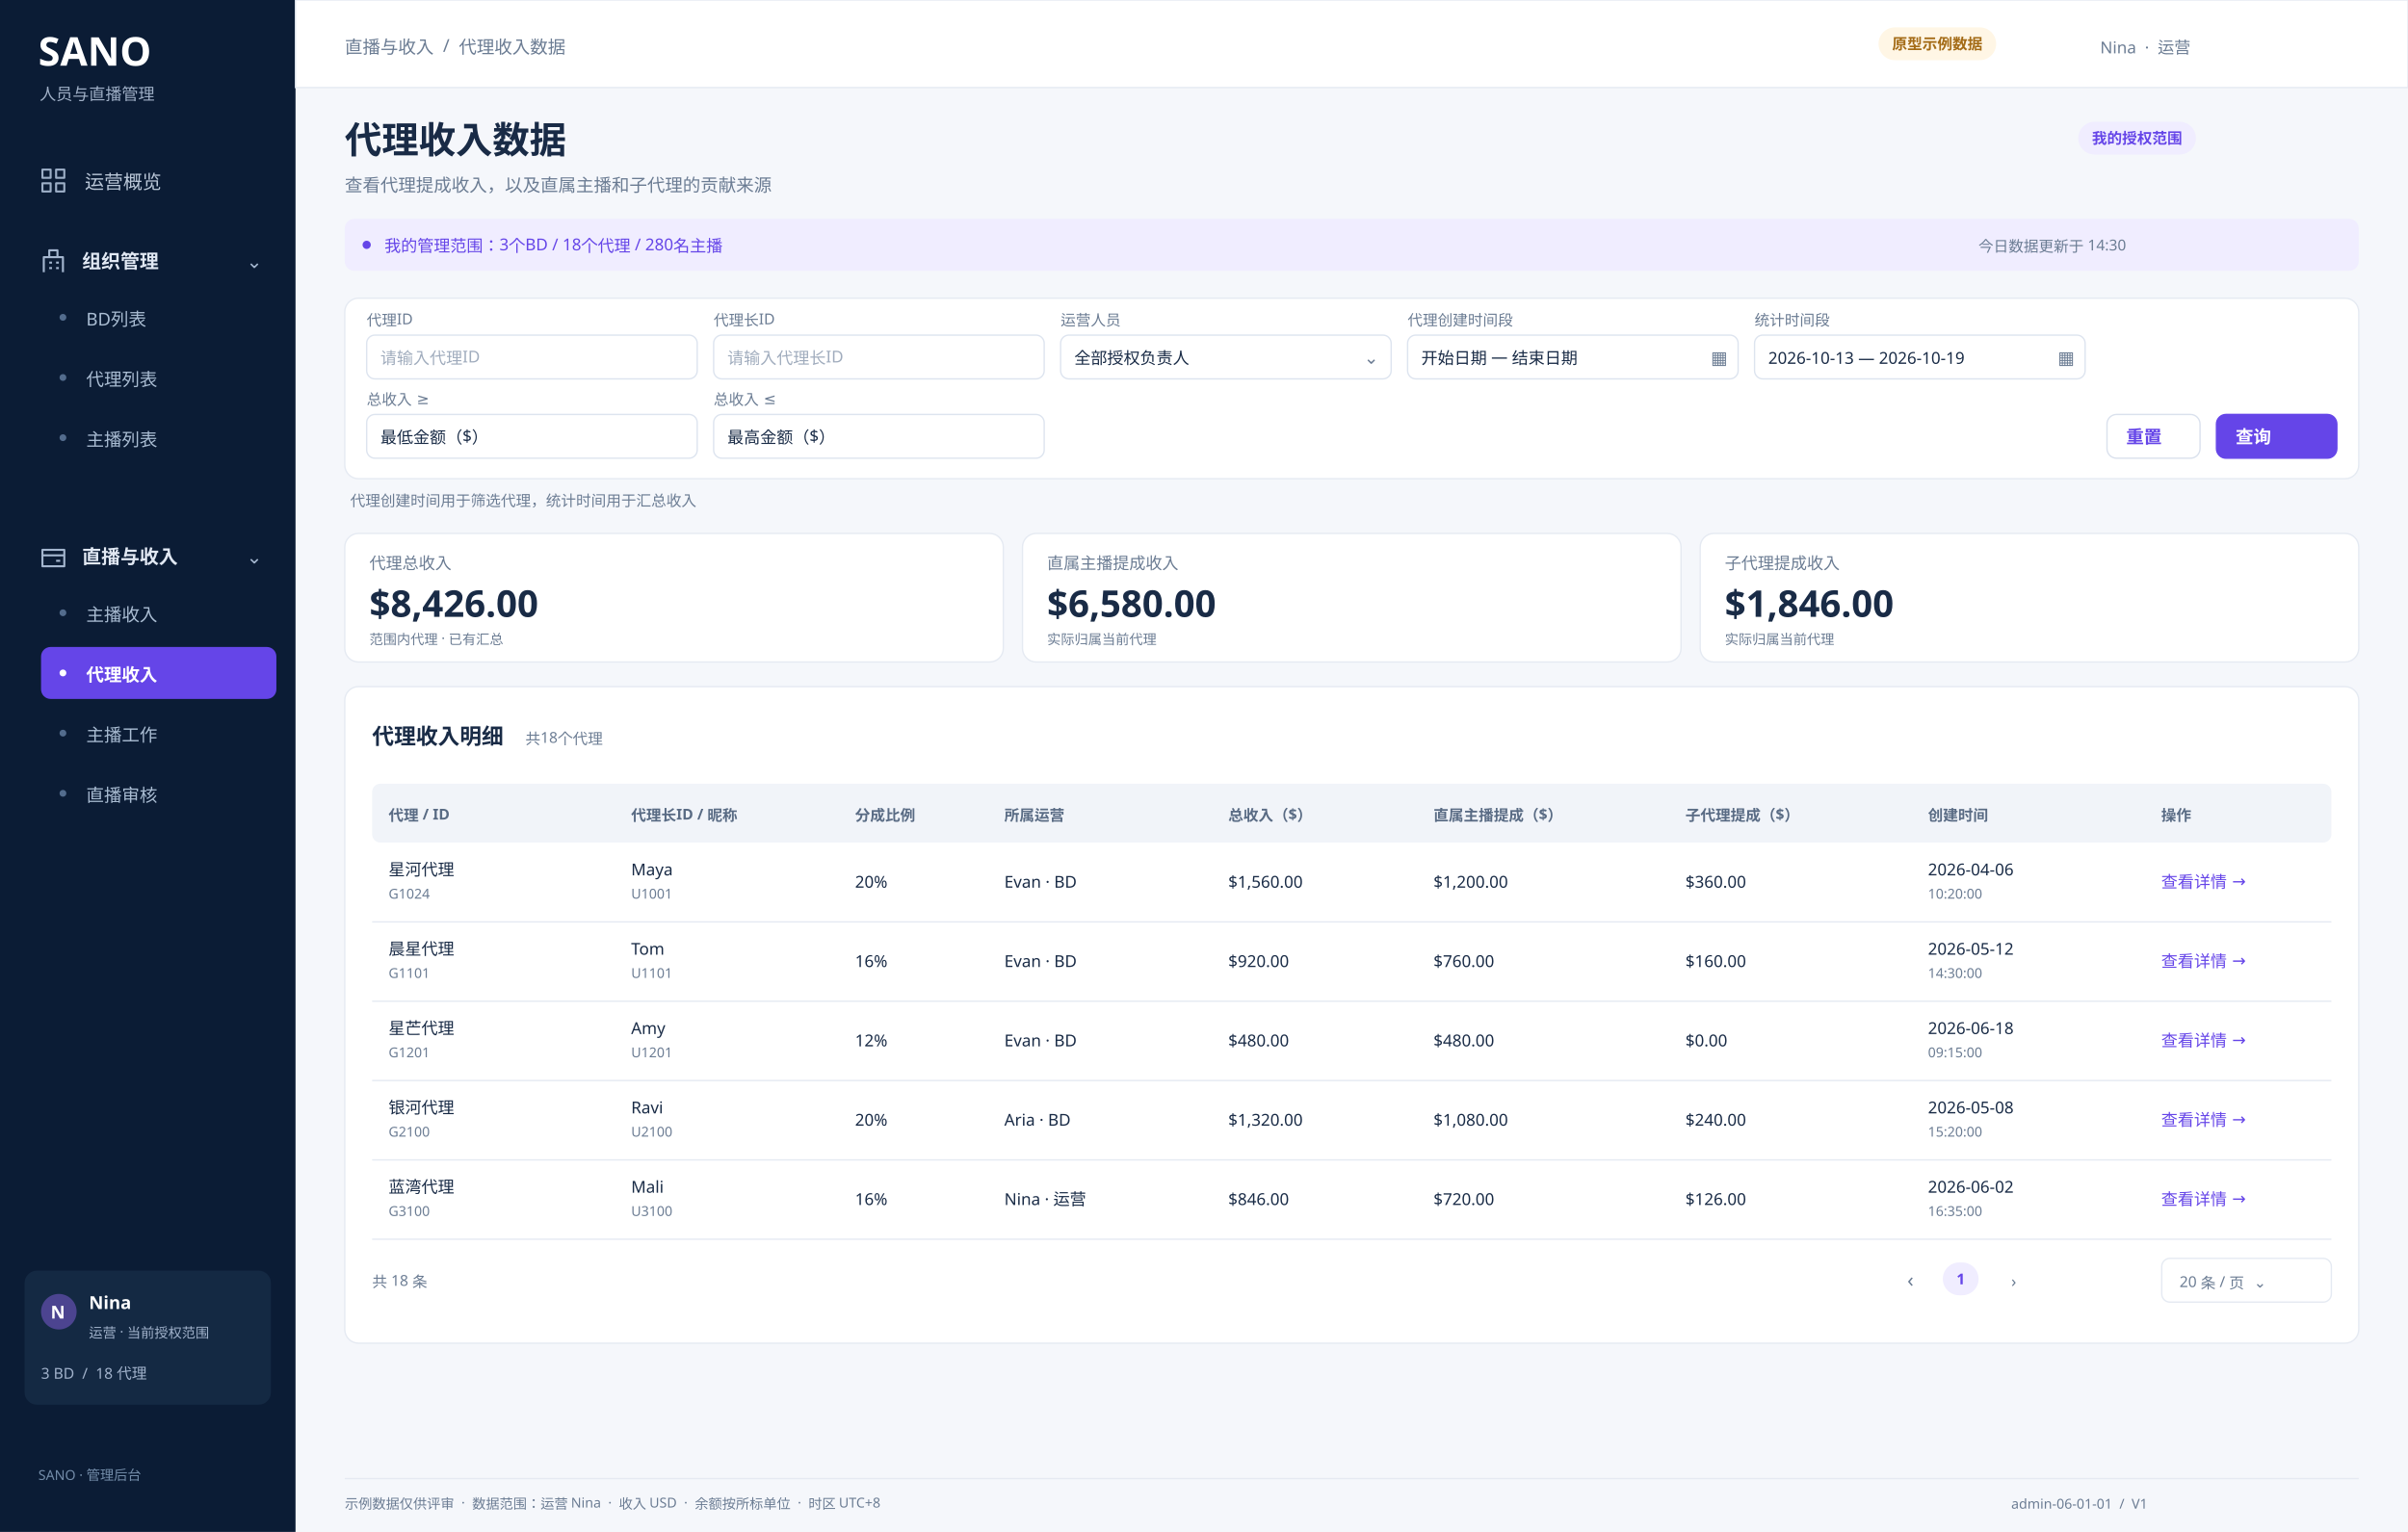
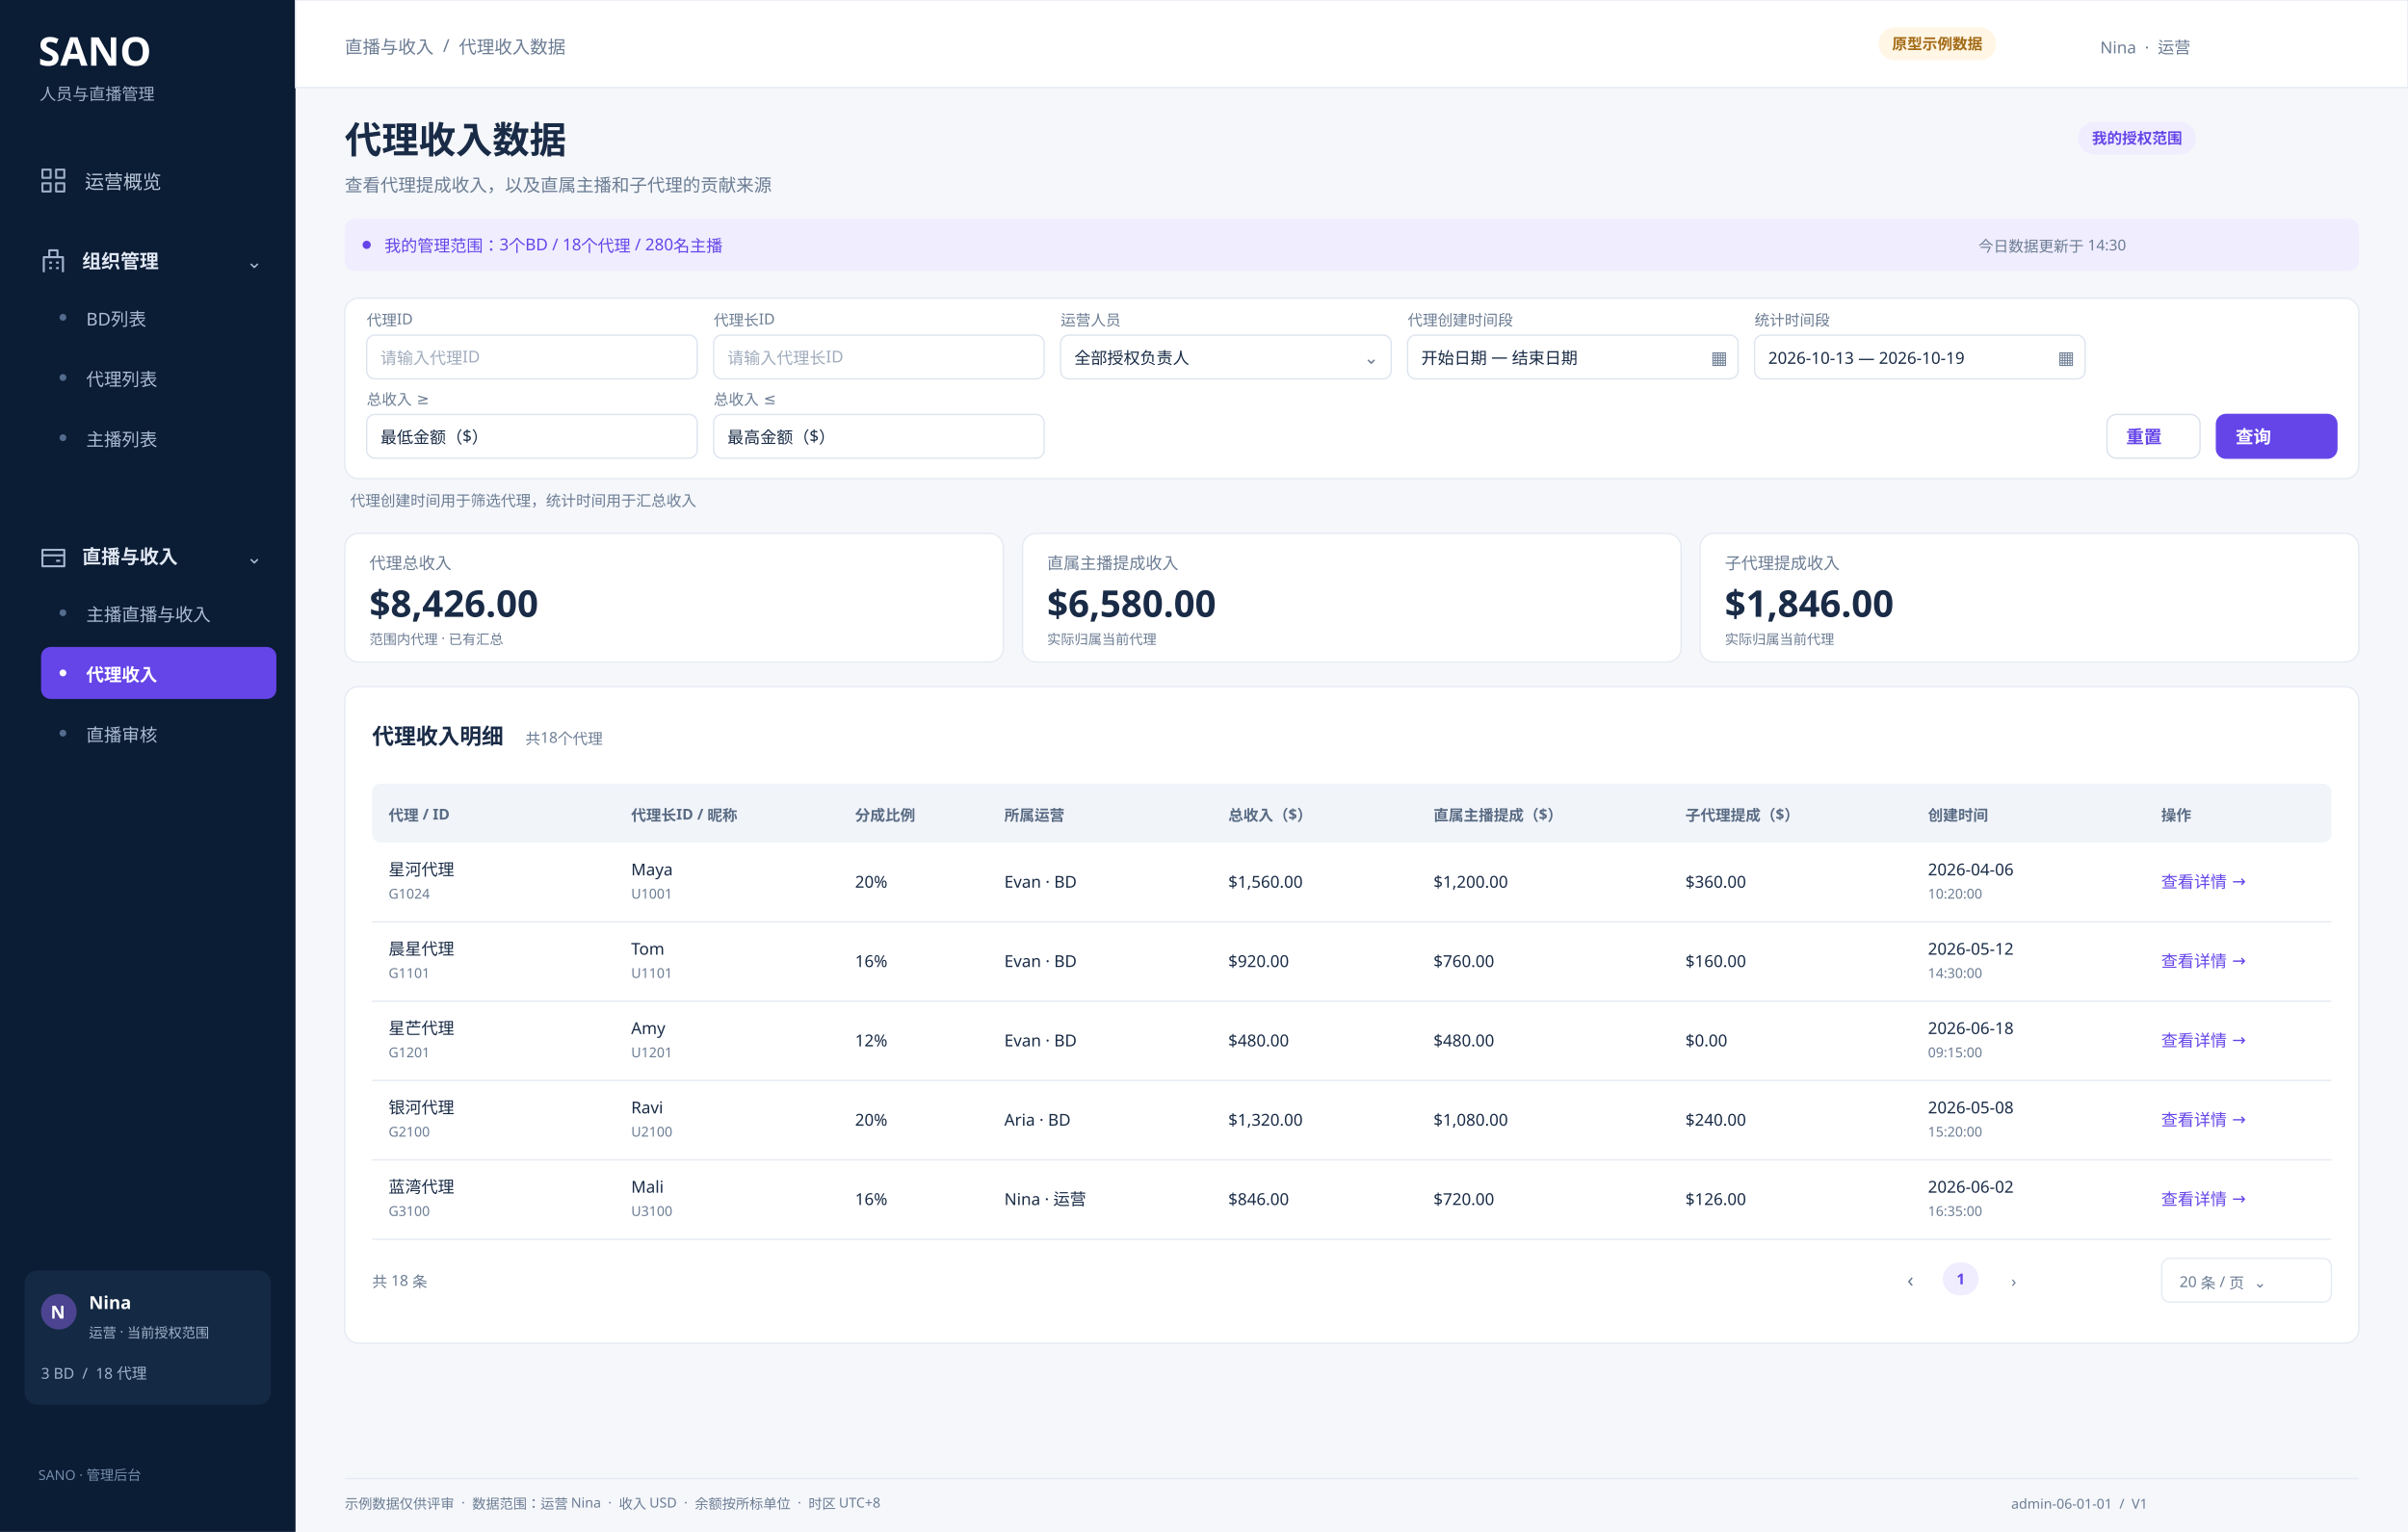
<svg xmlns="http://www.w3.org/2000/svg" width="1760" height="1120" viewBox="0 0 1760 1120">
  <style>text{font-family:"Microsoft YaHei","Segoe UI",sans-serif}a{cursor:pointer}</style>
  <rect x="0" y="0" width="1760" height="1120" rx="0" fill="#F5F7FB" stroke="none" />
  <rect x="0" y="0" width="216" height="1120" rx="0" fill="#0B1C35" stroke="none" />
  <text xml:space="preserve" x="28" y="48" font-size="29" fill="white" font-weight="750">SANO</text>
  <text xml:space="preserve" x="29" y="73" font-size="12" fill="#A0B0C7" font-weight="400">人员与直播管理</text>
  <a href="admin-01-01-01-我的运营概览.svg">
    <path d="M2 2h6v6H2z M12 2h6v6h-6z M2 12h6v6H2z M12 12h6v6h-6z" transform="translate(29,122)" fill="none" stroke="#9CAEC6" stroke-width="1.5" stroke-linejoin="round" />
    <text xml:space="preserve" x="62" y="138" font-size="14" fill="#BBC8D9" font-weight="400">运营概览</text>
  </a>
  <path d="M3 18V7h14v11 M7 7V2h6v5 M7 11h2 M12 11h2 M7 15h2 M12 15h2" transform="translate(29,181)" fill="none" stroke="#A4B6CF" stroke-width="1.5" stroke-linejoin="round" />
  <text xml:space="preserve" x="60" y="196" font-size="14" fill="#E1E8F3" font-weight="600">组织管理</text>
  <text xml:space="preserve" x="180" y="196" font-size="14" fill="#A4B6CF" font-weight="400">⌄</text>
  <a href="admin-02-01-01-BD列表.svg">
    <circle cx="46" cy="232" r="2.5" fill="#536C8D" />
    <text xml:space="preserve" x="63" y="238" font-size="13" fill="#AABDD3" font-weight="400">BD列表</text>
  </a>
  <a href="admin-03-01-01-代理树形列表.svg">
    <circle cx="46" cy="276" r="2.5" fill="#536C8D" />
    <text xml:space="preserve" x="63" y="282" font-size="13" fill="#AABDD3" font-weight="400">代理列表</text>
  </a>
  <a href="admin-04-01-01-主播列表.svg">
    <circle cx="46" cy="320" r="2.5" fill="#536C8D" />
    <text xml:space="preserve" x="63" y="326" font-size="13" fill="#AABDD3" font-weight="400">主播列表</text>
  </a>
  <path d="M2 5h16v12H2z M2 9h16 M12 13h3" transform="translate(29,397)" fill="none" stroke="#A4B6CF" stroke-width="1.5" stroke-linejoin="round" />
  <text xml:space="preserve" x="60" y="412" font-size="14" fill="#E1E8F3" font-weight="600">直播与收入</text>
  <text xml:space="preserve" x="180" y="412" font-size="14" fill="#A4B6CF" font-weight="400">⌄</text>
-   <a href="admin-05-01-01-主播收入数据.svg">
+   <a href="admin-05-01-01-主播直播与收入.svg">
    <circle cx="46" cy="448" r="2.5" fill="#536C8D" />
-     <text xml:space="preserve" x="63" y="454" font-size="13" fill="#AABDD3" font-weight="400">主播收入</text>
+     <text xml:space="preserve" x="63" y="454" font-size="13" fill="#AABDD3" font-weight="400">主播直播与收入</text>
  </a>
  <a href="admin-06-01-01-代理收入数据.svg">
    <rect x="30" y="473" width="172" height="38" rx="7" fill="#6545E8" stroke="none" />
    <circle cx="46" cy="492" r="2.5" fill="white" />
    <text xml:space="preserve" x="63" y="498" font-size="13" fill="white" font-weight="600">代理收入</text>
  </a>
-   <a href="admin-07-01-01-主播工作数据.svg">
+   <a href="admin-08-01-01-当前直播间列表.svg">
    <circle cx="46" cy="536" r="2.5" fill="#536C8D" />
-     <text xml:space="preserve" x="63" y="542" font-size="13" fill="#AABDD3" font-weight="400">主播工作</text>
-   </a>
-   <a href="admin-08-01-01-当前直播间列表.svg">
-     <circle cx="46" cy="580" r="2.5" fill="#536C8D" />
-     <text xml:space="preserve" x="63" y="586" font-size="13" fill="#AABDD3" font-weight="400">直播审核</text>
+     <text xml:space="preserve" x="63" y="542" font-size="13" fill="#AABDD3" font-weight="400">直播审核</text>
  </a>
  <rect x="18" y="929" width="180" height="98" rx="9" fill="#142943" stroke="none" />
  <circle cx="43" cy="959" r="13" fill="#4C4490" />
  <text xml:space="preserve" x="37" y="964" font-size="13" fill="white" font-weight="600">N</text>
  <text xml:space="preserve" x="65" y="957" font-size="13" fill="white" font-weight="600">Nina</text>
  <text xml:space="preserve" x="65" y="978" font-size="10" fill="#A1B2CB" font-weight="400">运营 · 当前授权范围</text>
  <text xml:space="preserve" x="30" y="1008" font-size="11" fill="#A1B2CB" font-weight="400">3 BD  /  18 代理</text>
  <text xml:space="preserve" x="28" y="1082" font-size="10" fill="#738CA9" font-weight="400">SANO · 管理后台</text>
  <rect x="216" y="0" width="1544" height="64" rx="0" fill="white" stroke="#E5EAF2" />
  <text xml:space="preserve" x="252" y="39" font-size="13" fill="#6B7C93" font-weight="400">直播与收入  /  代理收入数据</text>
  <rect x="1373" y="20" width="86" height="24" rx="12" fill="#FFF6E5" stroke="none" />
  <text xml:space="preserve" x="1383" y="36" font-size="11" fill="#A46B16" font-weight="550">原型示例数据</text>
  <text xml:space="preserve" x="1535" y="39" font-size="12" fill="#6B7C93" font-weight="400">Nina  ·  运营</text>
  <text xml:space="preserve" x="252" y="112" font-size="27" fill="#192B46" font-weight="700">代理收入数据</text>
  <text xml:space="preserve" x="252" y="140" font-size="13" fill="#6B7C93" font-weight="400">查看代理提成收入，以及直属主播和子代理的贡献来源</text>
  <rect x="1519" y="89" width="86" height="24" rx="12" fill="#F0EDFF" stroke="none" />
  <text xml:space="preserve" x="1529" y="105" font-size="11" fill="#6545E8" font-weight="550">我的授权范围</text>
  <path d="M252 1081H1724" transform="" stroke="#E5EAF2" fill="none" />
  <text xml:space="preserve" x="252" y="1103" font-size="10" fill="#6B7C93" font-weight="400">示例数据仅供评审  ·  数据范围：运营 Nina  ·  收入 USD  ·  余额按所标单位  ·  时区 UTC+8</text>
  <text xml:space="preserve" x="1470" y="1103" font-size="10" fill="#6B7C93" font-weight="400">admin-06-01-01  /  V1</text>
  <rect x="252" y="160" width="1472" height="38" rx="7" fill="#F0EDFF" stroke="none" />
  <circle cx="268" cy="179" r="3" fill="#6545E8" />
  <text xml:space="preserve" x="281" y="184" font-size="12" fill="#6545E8" font-weight="400">我的管理范围：3个BD / 18个代理 / 280名主播</text>
  <text xml:space="preserve" x="1446" y="184" font-size="11" fill="#6B7C93" font-weight="400">今日数据更新于 14:30</text>
  <rect x="252" y="218" width="1472" height="132" rx="10" fill="white" stroke="#E5EAF2" />
  <text xml:space="preserve" x="268" y="238" font-size="11" fill="#6B7C93" font-weight="500">代理ID</text>
  <rect x="268" y="245" width="241.6" height="32" rx="6" fill="white" stroke="#DDE4EF" />
  <text xml:space="preserve" x="278" y="266" font-size="12" fill="#A0ACBD" font-weight="400">请输入代理ID</text>
  <text xml:space="preserve" x="521.6" y="238" font-size="11" fill="#6B7C93" font-weight="500">代理长ID</text>
  <rect x="521.6" y="245" width="241.6" height="32" rx="6" fill="white" stroke="#DDE4EF" />
  <text xml:space="preserve" x="531.6" y="266" font-size="12" fill="#A0ACBD" font-weight="400">请输入代理长ID</text>
  <text xml:space="preserve" x="775.2" y="238" font-size="11" fill="#6B7C93" font-weight="500">运营人员</text>
  <rect x="775.2" y="245" width="241.6" height="32" rx="6" fill="white" stroke="#DDE4EF" />
  <text xml:space="preserve" x="785.2" y="266" font-size="12" fill="#192B46" font-weight="400">全部授权负责人</text>
  <text xml:space="preserve" x="996.8" y="266" font-size="13" fill="#6B7C93" font-weight="400">⌄</text>
  <text xml:space="preserve" x="1028.8" y="238" font-size="11" fill="#6B7C93" font-weight="500">代理创建时间段</text>
  <rect x="1028.8" y="245" width="241.6" height="32" rx="6" fill="white" stroke="#DDE4EF" />
  <text xml:space="preserve" x="1038.8" y="266" font-size="12" fill="#192B46" font-weight="400">开始日期 — 结束日期</text>
  <text xml:space="preserve" x="1250.4" y="266" font-size="13" fill="#6B7C93" font-weight="400">▦</text>
  <text xml:space="preserve" x="1282.4" y="238" font-size="11" fill="#6B7C93" font-weight="500">统计时间段</text>
  <rect x="1282.4" y="245" width="241.6" height="32" rx="6" fill="white" stroke="#DDE4EF" />
  <text xml:space="preserve" x="1292.4" y="266" font-size="12" fill="#192B46" font-weight="400">2026-10-13 — 2026-10-19</text>
  <text xml:space="preserve" x="1504" y="266" font-size="13" fill="#6B7C93" font-weight="400">▦</text>
  <text xml:space="preserve" x="268" y="296" font-size="11" fill="#6B7C93" font-weight="500">总收入 ≥</text>
  <rect x="268" y="303" width="241.6" height="32" rx="6" fill="white" stroke="#DDE4EF" />
  <text xml:space="preserve" x="278" y="324" font-size="12" fill="#192B46" font-weight="400">最低金额（$）</text>
  <text xml:space="preserve" x="521.6" y="296" font-size="11" fill="#6B7C93" font-weight="500">总收入 ≤</text>
  <rect x="521.6" y="303" width="241.6" height="32" rx="6" fill="white" stroke="#DDE4EF" />
  <text xml:space="preserve" x="531.6" y="324" font-size="12" fill="#192B46" font-weight="400">最高金额（$）</text>
  <rect x="1540" y="303" width="68" height="32" rx="7" fill="white" stroke="#DAE1ED" />
  <text xml:space="preserve" x="1554" y="324" font-size="13" fill="#6545E8" font-weight="550">重置</text>
  <rect x="1620" y="303" width="88" height="32" rx="7" fill="#6545E8" stroke="#6545E8" />
  <text xml:space="preserve" x="1634" y="324" font-size="13" fill="white" font-weight="550">查询</text>
  <text xml:space="preserve" x="256" y="370" font-size="11" fill="#6B7C93" font-weight="400">代理创建时间用于筛选代理，统计时间用于汇总收入</text>
  <rect x="252" y="390" width="481.333" height="94" rx="10" fill="white" stroke="#E5EAF2" />
  <text xml:space="preserve" x="270" y="416" font-size="12" fill="#6B7C93" font-weight="400">代理总收入</text>
  <text xml:space="preserve" x="270" y="451" font-size="27" fill="#192B46" font-weight="650">$8,426.00</text>
  <text xml:space="preserve" x="270" y="471" font-size="10" fill="#6B7C93" font-weight="400">范围内代理 · 已有汇总</text>
  <rect x="747.333" y="390" width="481.333" height="94" rx="10" fill="white" stroke="#E5EAF2" />
  <text xml:space="preserve" x="765.333" y="416" font-size="12" fill="#6B7C93" font-weight="400">直属主播提成收入</text>
  <text xml:space="preserve" x="765.333" y="451" font-size="27" fill="#192B46" font-weight="650">$6,580.00</text>
  <text xml:space="preserve" x="765.333" y="471" font-size="10" fill="#6B7C93" font-weight="400">实际归属当前代理</text>
  <rect x="1242.667" y="390" width="481.333" height="94" rx="10" fill="white" stroke="#E5EAF2" />
  <text xml:space="preserve" x="1260.667" y="416" font-size="12" fill="#6B7C93" font-weight="400">子代理提成收入</text>
  <text xml:space="preserve" x="1260.667" y="451" font-size="27" fill="#192B46" font-weight="650">$1,846.00</text>
  <text xml:space="preserve" x="1260.667" y="471" font-size="10" fill="#6B7C93" font-weight="400">实际归属当前代理</text>
  <rect x="252" y="502" width="1472" height="480" rx="10" fill="white" stroke="#E5EAF2" />
  <text xml:space="preserve" x="272" y="544" font-size="16" fill="#192B46" font-weight="650">代理收入明细</text>
  <text xml:space="preserve" x="384" y="544" font-size="11" fill="#6B7C93" font-weight="400">共18个代理</text>
  <rect x="272" y="573" width="1432" height="43" rx="6" fill="#F1F4F9" stroke="none" />
  <text xml:space="preserve" x="284" y="600" font-size="11" fill="#596B84" font-weight="600">代理 / ID</text>
  <text xml:space="preserve" x="461.295" y="600" font-size="11" fill="#596B84" font-weight="600">代理长ID / 昵称</text>
  <text xml:space="preserve" x="624.952" y="600" font-size="11" fill="#596B84" font-weight="600">分成比例</text>
  <text xml:space="preserve" x="734.057" y="600" font-size="11" fill="#596B84" font-weight="600">所属运营</text>
  <text xml:space="preserve" x="897.714" y="600" font-size="11" fill="#596B84" font-weight="600">总收入（$）</text>
  <text xml:space="preserve" x="1047.733" y="600" font-size="11" fill="#596B84" font-weight="600">直属主播提成（$）</text>
  <text xml:space="preserve" x="1231.848" y="600" font-size="11" fill="#596B84" font-weight="600">子代理提成（$）</text>
  <text xml:space="preserve" x="1409.143" y="600" font-size="11" fill="#596B84" font-weight="600">创建时间</text>
  <text xml:space="preserve" x="1579.619" y="600" font-size="11" fill="#596B84" font-weight="600">操作</text>
  <path d="M272 674H1704" transform="" stroke="#E5EAF2" fill="none" />
  <text xml:space="preserve" x="284" y="640" font-size="12" fill="#192B46" font-weight="400">星河代理</text>
  <text xml:space="preserve" x="284" y="657" font-size="10" fill="#6B7C93" font-weight="400">G1024</text>
  <text xml:space="preserve" x="461.295" y="640" font-size="12" fill="#192B46" font-weight="400">Maya</text>
  <text xml:space="preserve" x="461.295" y="657" font-size="10" fill="#6B7C93" font-weight="400">U1001</text>
  <text xml:space="preserve" x="624.952" y="649" font-size="12" fill="#192B46" font-weight="400">20%</text>
  <text xml:space="preserve" x="734.057" y="649" font-size="12" fill="#192B46" font-weight="400">Evan · BD</text>
  <text xml:space="preserve" x="897.714" y="649" font-size="12" fill="#192B46" font-weight="400">$1,560.00</text>
  <text xml:space="preserve" x="1047.733" y="649" font-size="12" fill="#192B46" font-weight="400">$1,200.00</text>
  <text xml:space="preserve" x="1231.848" y="649" font-size="12" fill="#192B46" font-weight="400">$360.00</text>
  <text xml:space="preserve" x="1409.143" y="640" font-size="12" fill="#192B46" font-weight="400">2026-04-06</text>
  <text xml:space="preserve" x="1409.143" y="657" font-size="10" fill="#6B7C93" font-weight="400">10:20:00</text>
  <a href="admin-06-01-02-代理收入抽屉-每日汇总.svg">
    <text xml:space="preserve" x="1579.619" y="649" font-size="12" fill="#6545E8" font-weight="400">查看详情 →</text>
  </a>
  <path d="M272 732H1704" transform="" stroke="#E5EAF2" fill="none" />
  <text xml:space="preserve" x="284" y="698" font-size="12" fill="#192B46" font-weight="400">晨星代理</text>
  <text xml:space="preserve" x="284" y="715" font-size="10" fill="#6B7C93" font-weight="400">G1101</text>
  <text xml:space="preserve" x="461.295" y="698" font-size="12" fill="#192B46" font-weight="400">Tom</text>
  <text xml:space="preserve" x="461.295" y="715" font-size="10" fill="#6B7C93" font-weight="400">U1101</text>
  <text xml:space="preserve" x="624.952" y="707" font-size="12" fill="#192B46" font-weight="400">16%</text>
  <text xml:space="preserve" x="734.057" y="707" font-size="12" fill="#192B46" font-weight="400">Evan · BD</text>
  <text xml:space="preserve" x="897.714" y="707" font-size="12" fill="#192B46" font-weight="400">$920.00</text>
  <text xml:space="preserve" x="1047.733" y="707" font-size="12" fill="#192B46" font-weight="400">$760.00</text>
  <text xml:space="preserve" x="1231.848" y="707" font-size="12" fill="#192B46" font-weight="400">$160.00</text>
  <text xml:space="preserve" x="1409.143" y="698" font-size="12" fill="#192B46" font-weight="400">2026-05-12</text>
  <text xml:space="preserve" x="1409.143" y="715" font-size="10" fill="#6B7C93" font-weight="400">14:30:00</text>
  <a href="admin-06-01-02-代理收入抽屉-每日汇总.svg">
    <text xml:space="preserve" x="1579.619" y="707" font-size="12" fill="#6545E8" font-weight="400">查看详情 →</text>
  </a>
  <path d="M272 790H1704" transform="" stroke="#E5EAF2" fill="none" />
  <text xml:space="preserve" x="284" y="756" font-size="12" fill="#192B46" font-weight="400">星芒代理</text>
  <text xml:space="preserve" x="284" y="773" font-size="10" fill="#6B7C93" font-weight="400">G1201</text>
  <text xml:space="preserve" x="461.295" y="756" font-size="12" fill="#192B46" font-weight="400">Amy</text>
  <text xml:space="preserve" x="461.295" y="773" font-size="10" fill="#6B7C93" font-weight="400">U1201</text>
  <text xml:space="preserve" x="624.952" y="765" font-size="12" fill="#192B46" font-weight="400">12%</text>
  <text xml:space="preserve" x="734.057" y="765" font-size="12" fill="#192B46" font-weight="400">Evan · BD</text>
  <text xml:space="preserve" x="897.714" y="765" font-size="12" fill="#192B46" font-weight="400">$480.00</text>
  <text xml:space="preserve" x="1047.733" y="765" font-size="12" fill="#192B46" font-weight="400">$480.00</text>
  <text xml:space="preserve" x="1231.848" y="765" font-size="12" fill="#192B46" font-weight="400">$0.00</text>
  <text xml:space="preserve" x="1409.143" y="756" font-size="12" fill="#192B46" font-weight="400">2026-06-18</text>
  <text xml:space="preserve" x="1409.143" y="773" font-size="10" fill="#6B7C93" font-weight="400">09:15:00</text>
  <a href="admin-06-01-02-代理收入抽屉-每日汇总.svg">
    <text xml:space="preserve" x="1579.619" y="765" font-size="12" fill="#6545E8" font-weight="400">查看详情 →</text>
  </a>
  <path d="M272 848H1704" transform="" stroke="#E5EAF2" fill="none" />
  <text xml:space="preserve" x="284" y="814" font-size="12" fill="#192B46" font-weight="400">银河代理</text>
  <text xml:space="preserve" x="284" y="831" font-size="10" fill="#6B7C93" font-weight="400">G2100</text>
  <text xml:space="preserve" x="461.295" y="814" font-size="12" fill="#192B46" font-weight="400">Ravi</text>
  <text xml:space="preserve" x="461.295" y="831" font-size="10" fill="#6B7C93" font-weight="400">U2100</text>
  <text xml:space="preserve" x="624.952" y="823" font-size="12" fill="#192B46" font-weight="400">20%</text>
  <text xml:space="preserve" x="734.057" y="823" font-size="12" fill="#192B46" font-weight="400">Aria · BD</text>
  <text xml:space="preserve" x="897.714" y="823" font-size="12" fill="#192B46" font-weight="400">$1,320.00</text>
  <text xml:space="preserve" x="1047.733" y="823" font-size="12" fill="#192B46" font-weight="400">$1,080.00</text>
  <text xml:space="preserve" x="1231.848" y="823" font-size="12" fill="#192B46" font-weight="400">$240.00</text>
  <text xml:space="preserve" x="1409.143" y="814" font-size="12" fill="#192B46" font-weight="400">2026-05-08</text>
  <text xml:space="preserve" x="1409.143" y="831" font-size="10" fill="#6B7C93" font-weight="400">15:20:00</text>
  <a href="admin-06-01-02-代理收入抽屉-每日汇总.svg">
    <text xml:space="preserve" x="1579.619" y="823" font-size="12" fill="#6545E8" font-weight="400">查看详情 →</text>
  </a>
  <path d="M272 906H1704" transform="" stroke="#E5EAF2" fill="none" />
  <text xml:space="preserve" x="284" y="872" font-size="12" fill="#192B46" font-weight="400">蓝湾代理</text>
  <text xml:space="preserve" x="284" y="889" font-size="10" fill="#6B7C93" font-weight="400">G3100</text>
  <text xml:space="preserve" x="461.295" y="872" font-size="12" fill="#192B46" font-weight="400">Mali</text>
  <text xml:space="preserve" x="461.295" y="889" font-size="10" fill="#6B7C93" font-weight="400">U3100</text>
  <text xml:space="preserve" x="624.952" y="881" font-size="12" fill="#192B46" font-weight="400">16%</text>
  <text xml:space="preserve" x="734.057" y="881" font-size="12" fill="#192B46" font-weight="400">Nina · 运营</text>
  <text xml:space="preserve" x="897.714" y="881" font-size="12" fill="#192B46" font-weight="400">$846.00</text>
  <text xml:space="preserve" x="1047.733" y="881" font-size="12" fill="#192B46" font-weight="400">$720.00</text>
  <text xml:space="preserve" x="1231.848" y="881" font-size="12" fill="#192B46" font-weight="400">$126.00</text>
  <text xml:space="preserve" x="1409.143" y="872" font-size="12" fill="#192B46" font-weight="400">2026-06-02</text>
  <text xml:space="preserve" x="1409.143" y="889" font-size="10" fill="#6B7C93" font-weight="400">16:35:00</text>
  <a href="admin-06-01-02-代理收入抽屉-每日汇总.svg">
    <text xml:space="preserve" x="1579.619" y="881" font-size="12" fill="#6545E8" font-weight="400">查看详情 →</text>
  </a>
  <text xml:space="preserve" x="272" y="941" font-size="11" fill="#6B7C93" font-weight="400">共 18 条</text>
  <text xml:space="preserve" x="1394" y="941" font-size="15" fill="#6B7C93" font-weight="400">‹</text>
  <rect x="1420" y="923" width="26.16" height="24" rx="12" fill="#F0EDFF" stroke="none" />
  <text xml:space="preserve" x="1430" y="939" font-size="11" fill="#6545E8" font-weight="550">1</text>
  <text xml:space="preserve" x="1470" y="941" font-size="12" fill="#6B7C93" font-weight="400">›</text>
  <rect x="1580" y="920" width="124" height="32" rx="6" fill="white" stroke="#E5EAF2" />
  <text xml:space="preserve" x="1593" y="941" font-size="11" fill="#6B7C93" font-weight="400">20 条 / 页  ⌄</text>
</svg>
